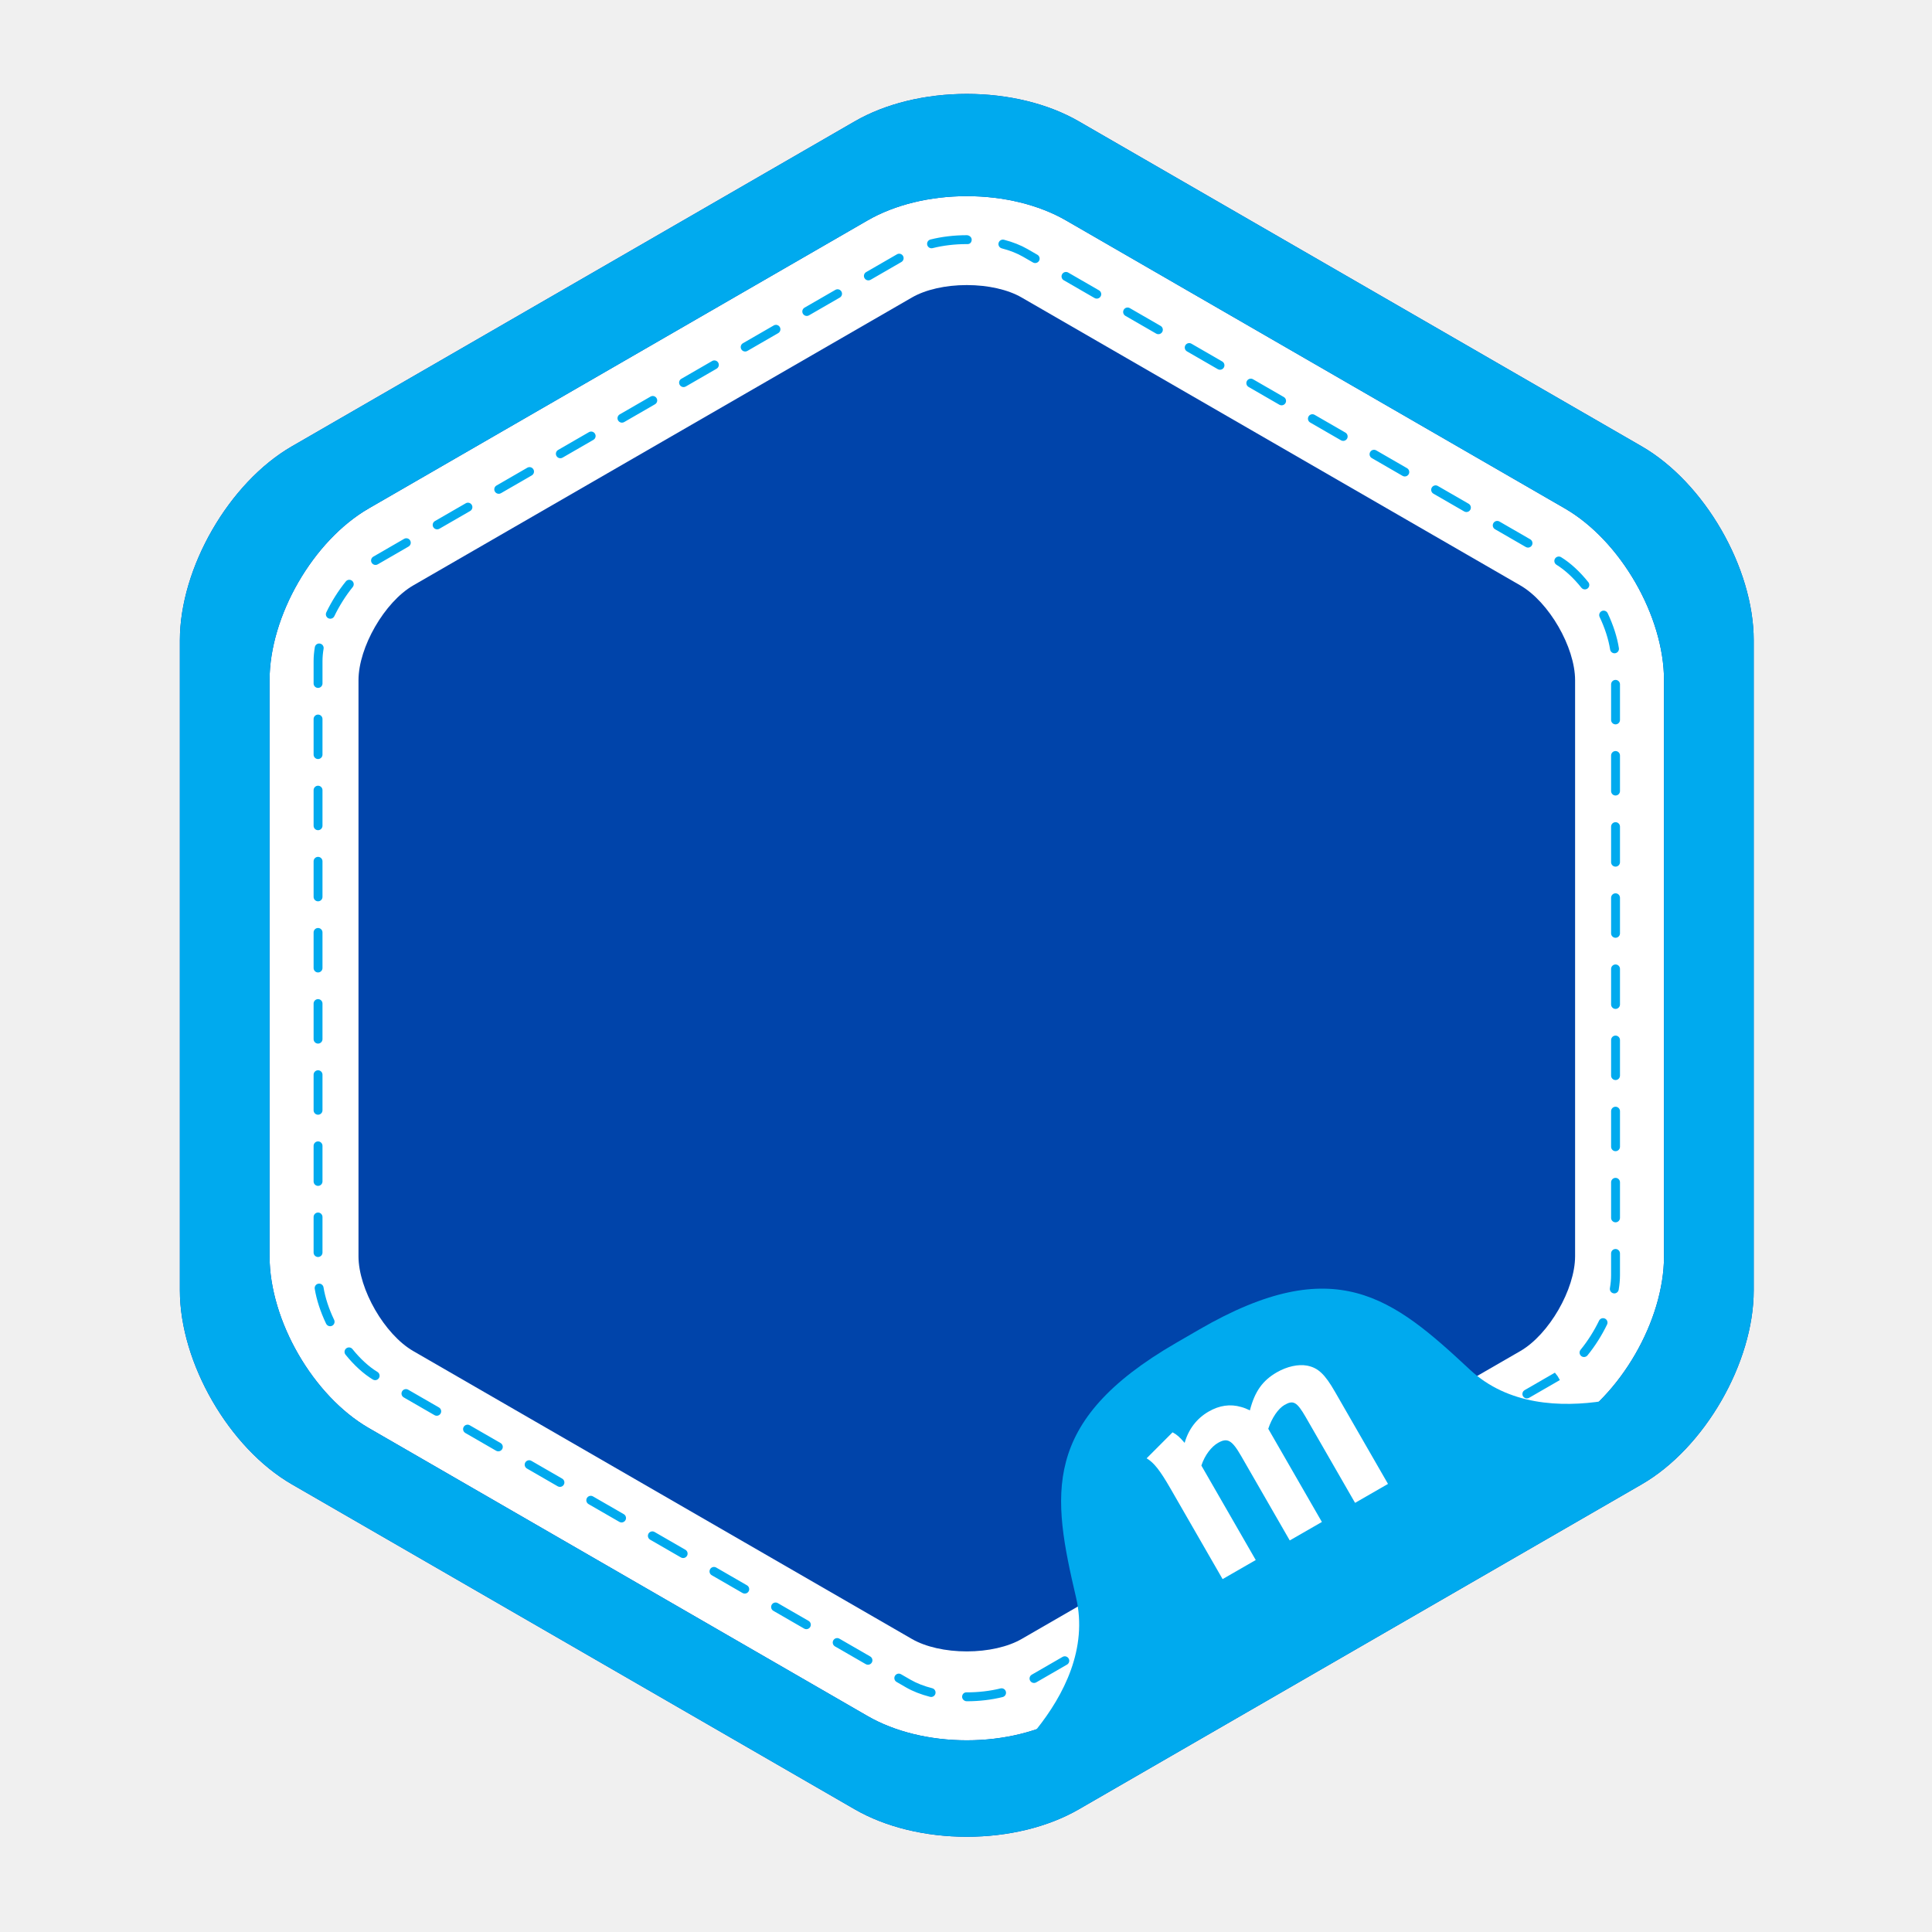
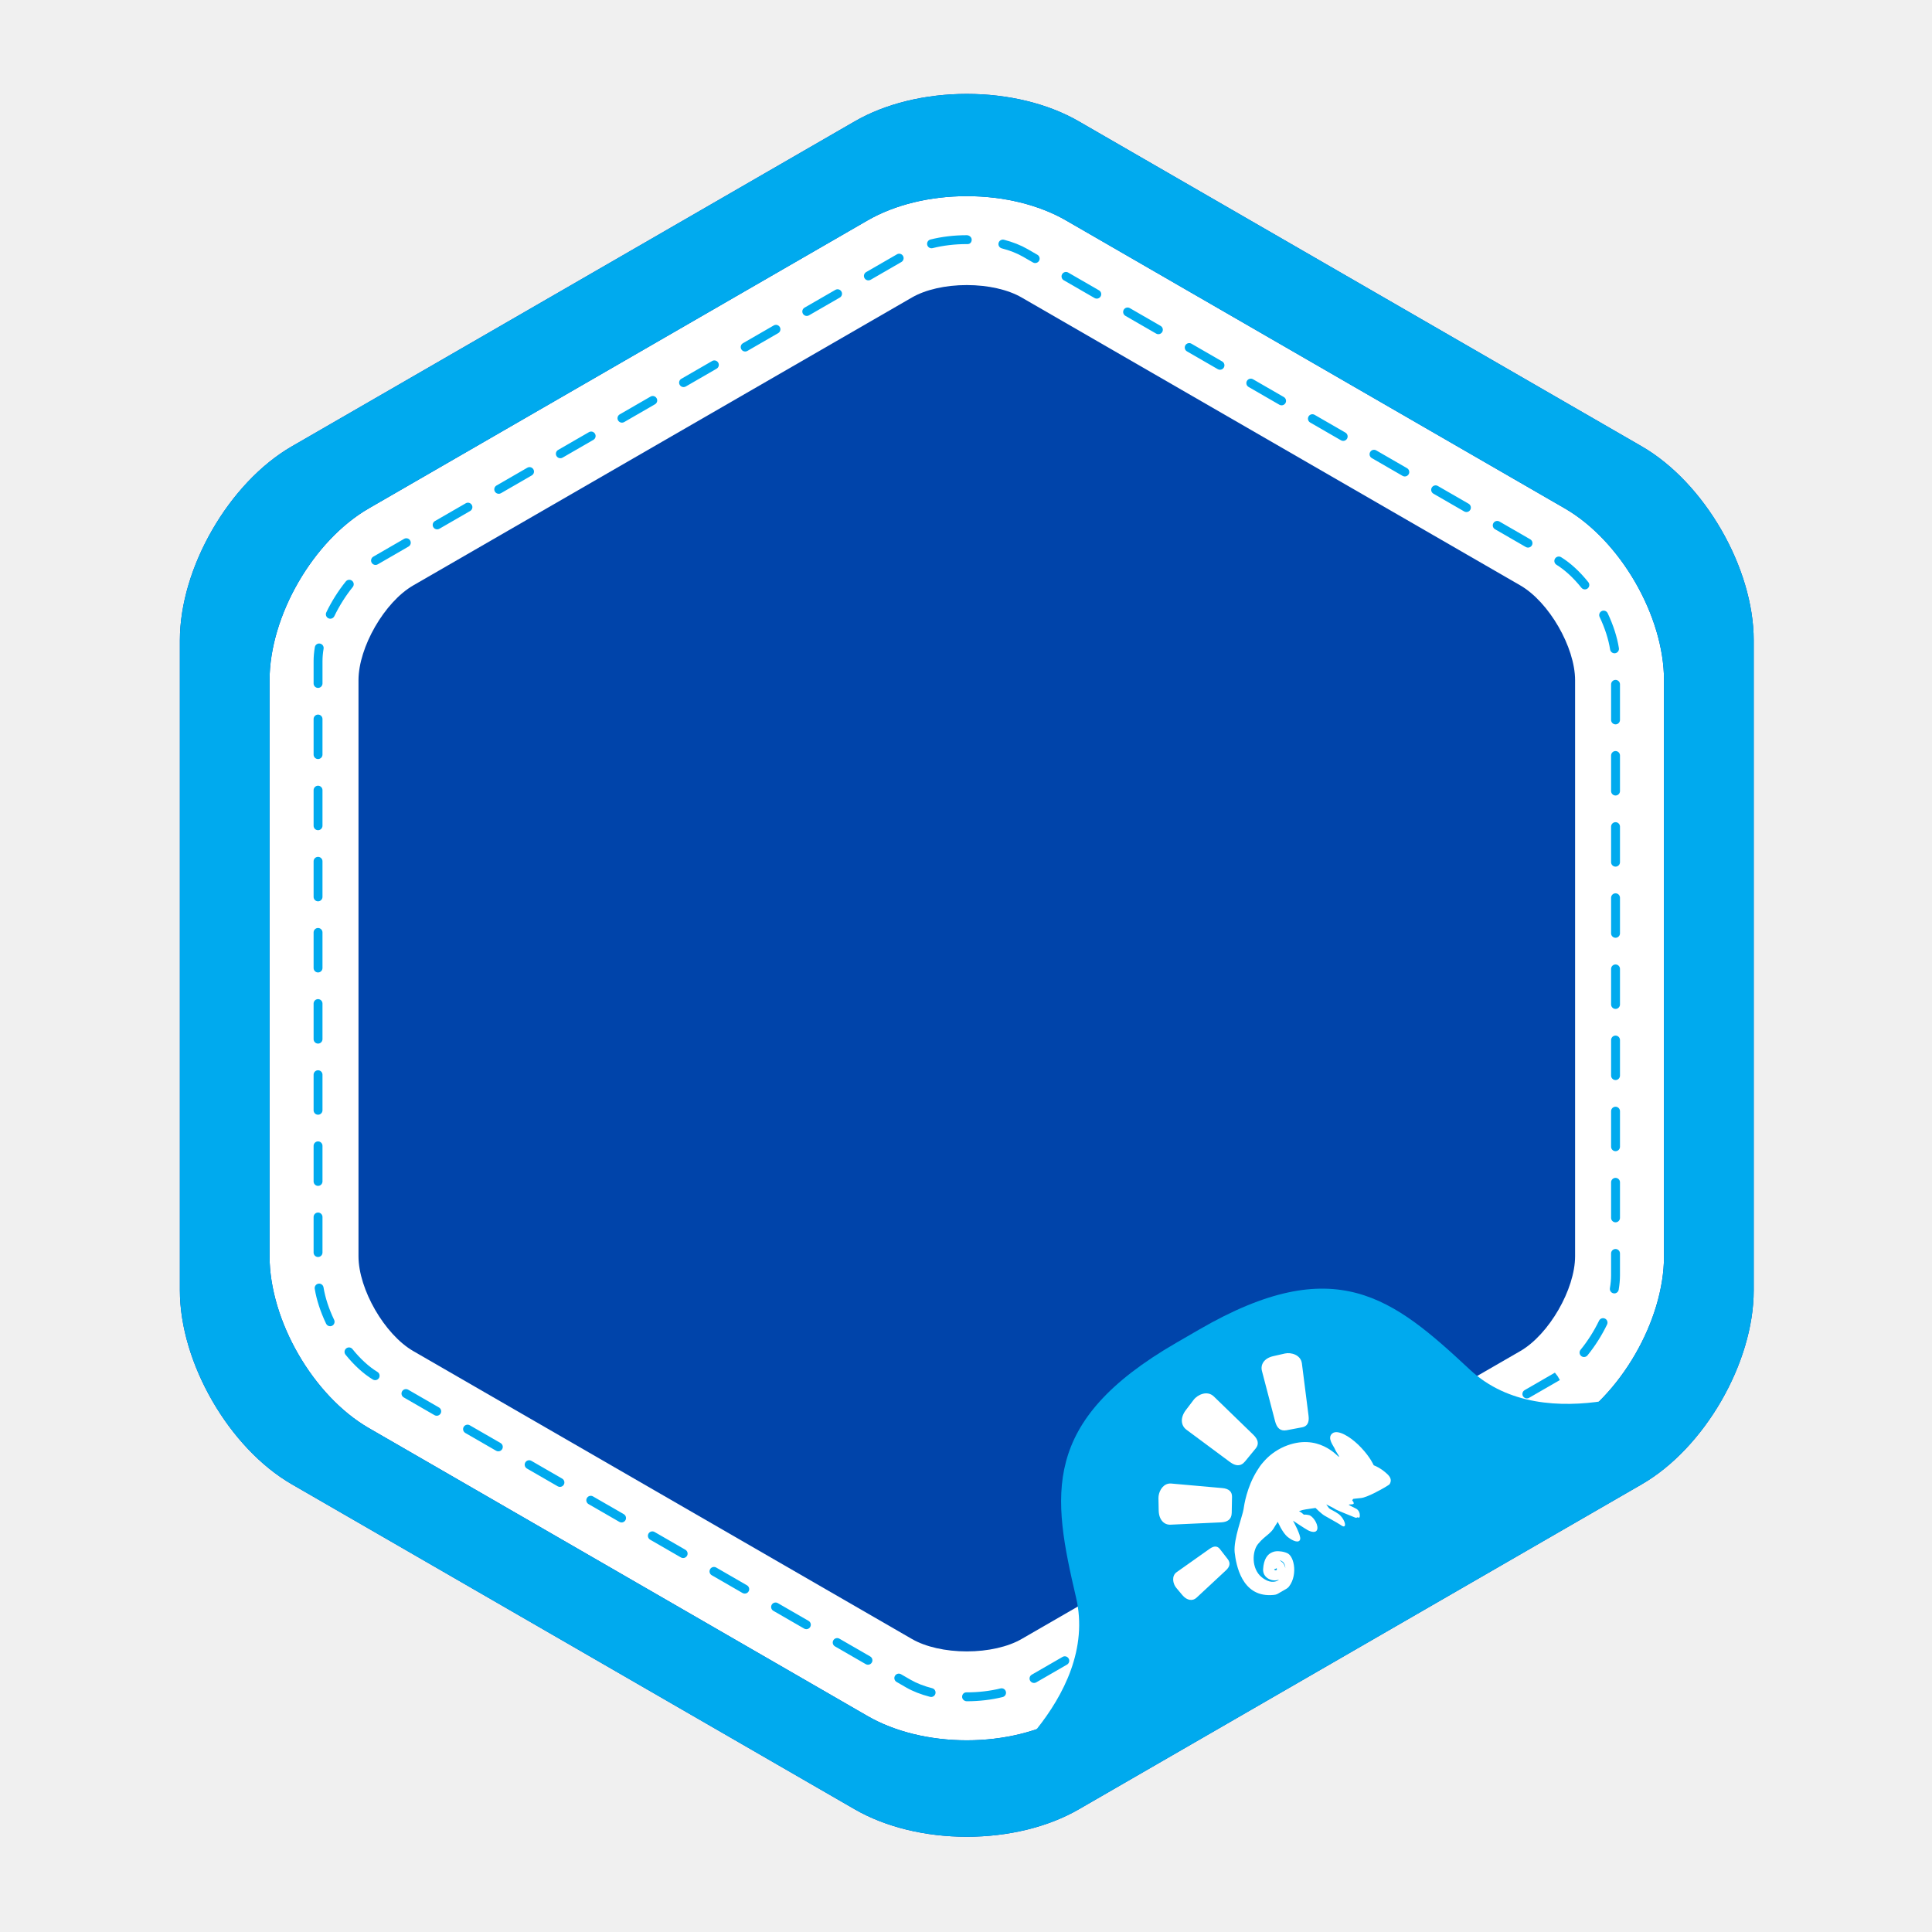
<svg xmlns="http://www.w3.org/2000/svg" xmlns:xlink="http://www.w3.org/1999/xlink" version="1.0" x="0px" y="0px" width="512px" height="512px" viewBox="15 5 200 220" xml:space="preserve">
  <defs>
    <style id="palette">
			
				.color-background { fill: #04A; }
				.color-stitching { fill: #0AE; }
				.color-border { fill: #0AE; }
				.color-detail { fill: #FFF; }
			
		</style>
    <path id="backgroundShape" d="M115.089,214.155c-4.736,0-9.265-1.109-12.754-3.123l-64.099-37.009            c-7.151-4.13-12.754-13.833-12.754-22.091V77.917c0-8.26,5.603-17.962,12.754-22.092            l64.099-37.009c3.489-2.014,8.018-3.122,12.754-3.122c4.737,0,9.268,1.108,12.753,3.122            l64.102,37.009c7.15,4.13,12.754,13.832,12.754,22.092            v74.016c0,8.258-5.604,17.961-12.754,22.091l-64.102,37.008            C124.357,213.045,119.826,214.155,115.089,214.155z" />
  </defs>
  <g id="background" class="color-background">
    <use xlink:href="#backgroundShape" />
  </g>
  <g id="mask" />
  <path id="innerRing" class="color-detail" d="M115.089,203.172c-4.197,0-8.21-0.981-11.3-2.766l-56.793-32.791           c-6.336-3.658-11.3-12.256-11.3-19.572V82.465c0-7.317,4.964-15.914,11.3-19.573l56.793-32.79c3.09-1.783,7.103-2.767,11.3-2.767           s8.21,0.983,11.3,2.767l56.794,32.79c6.336,3.659,11.301,12.256,11.301,19.573v65.579c0,7.316-4.965,15.914-11.301,19.572           l-56.794,32.791C123.299,202.19,119.286,203.172,115.089,203.172z M115.089,37.461c-2.412,0-4.685,0.514-6.237,1.41l-56.794,32.79           c-3.265,1.885-6.236,7.034-6.236,10.804v65.579c0,3.77,2.973,8.918,6.236,10.804l56.793,32.791c1.553,0.896,3.826,1.409,6.237,1.409           c2.412,0,4.687-0.514,6.238-1.409l56.794-32.791c3.264-1.886,6.238-7.034,6.238-10.804V82.465c0-3.77-2.975-8.919-6.238-10.804           l-56.794-32.79C119.776,37.975,117.501,37.461,115.089,37.461z" />
  <path id="stitching" class="color-stitching optional" title="Stitching" d="M115.089,198.725c-0.28,0-0.531-0.227-0.531-0.506c0-0.28,0.201-0.508,0.481-0.508h0.05           c1.333,0,2.661-0.154,3.841-0.447c0.271-0.066,0.545,0.098,0.613,0.369c0.067,0.271-0.098,0.546-0.369,0.613           C117.915,198.56,116.503,198.725,115.089,198.725z M111.029,198.237c-0.042,0-0.084-0.005-0.126-0.016           c-1.038-0.268-1.952-0.626-2.719-1.066l-1.09-0.631c-0.242-0.14-0.325-0.449-0.185-0.691c0.14-0.242,0.448-0.326,0.69-0.186           l1.091,0.629c0.686,0.396,1.515,0.721,2.464,0.965c0.27,0.069,0.434,0.346,0.363,0.616           C111.459,198.086,111.253,198.237,111.029,198.237z M122.744,196.642c-0.175,0-0.345-0.091-0.439-0.253           c-0.14-0.242-0.057-0.553,0.186-0.691l3.507-2.025c0.241-0.139,0.551-0.057,0.691,0.188c0.141,0.241,0.058,0.551-0.186,0.69           l-3.507,2.024C122.917,196.622,122.83,196.642,122.744,196.642z M103.838,194.567c-0.086,0-0.173-0.021-0.253-0.068l-3.507-2.023           c-0.242-0.141-0.325-0.449-0.186-0.691c0.141-0.242,0.45-0.326,0.691-0.186l3.507,2.023c0.242,0.142,0.326,0.449,0.187,0.692           C104.183,194.476,104.013,194.567,103.838,194.567z M129.76,192.593c-0.175,0-0.345-0.091-0.438-0.255           c-0.141-0.241-0.058-0.551,0.185-0.69l3.507-2.024c0.242-0.141,0.552-0.058,0.692,0.186c0.14,0.242,0.057,0.553-0.187,0.691           l-3.507,2.025C129.932,192.571,129.846,192.593,129.76,192.593z M96.823,190.517c-0.086,0-0.173-0.021-0.253-0.067l-3.508-2.024           c-0.241-0.14-0.324-0.449-0.186-0.69c0.14-0.244,0.45-0.328,0.692-0.188l3.507,2.025c0.242,0.141,0.325,0.449,0.186,0.691           C97.168,190.426,96.998,190.517,96.823,190.517z M136.776,188.542c-0.176,0-0.346-0.09-0.439-0.252           c-0.14-0.242-0.057-0.553,0.187-0.691l3.507-2.025c0.24-0.14,0.551-0.058,0.69,0.187c0.141,0.241,0.058,0.552-0.186,0.69           l-3.507,2.025C136.948,188.52,136.862,188.542,136.776,188.542z M89.808,186.465c-0.086,0-0.173-0.02-0.253-0.066l-3.507-2.025           c-0.242-0.139-0.325-0.448-0.185-0.69c0.14-0.243,0.449-0.325,0.69-0.187l3.507,2.025c0.242,0.141,0.325,0.449,0.187,0.691           C90.154,186.375,89.984,186.465,89.808,186.465z M143.79,184.493c-0.175,0-0.345-0.092-0.439-0.254           c-0.14-0.242-0.057-0.552,0.186-0.691l3.508-2.024c0.241-0.142,0.551-0.06,0.691,0.187c0.14,0.242,0.057,0.552-0.186,0.69           l-3.508,2.024C143.963,184.471,143.876,184.493,143.79,184.493z M82.793,182.417c-0.086,0-0.173-0.021-0.253-0.067l-3.508-2.024           c-0.242-0.141-0.325-0.449-0.187-0.691c0.14-0.242,0.45-0.326,0.692-0.186l3.508,2.024c0.242,0.14,0.325,0.448,0.187,0.69           C83.138,182.325,82.968,182.417,82.793,182.417z M150.805,180.442c-0.175,0-0.345-0.091-0.438-0.254           c-0.141-0.242-0.058-0.552,0.186-0.691l3.507-2.024c0.241-0.142,0.552-0.058,0.691,0.187c0.14,0.242,0.057,0.551-0.186,0.69           l-3.508,2.024C150.978,180.42,150.891,180.442,150.805,180.442z M75.779,178.366c-0.086,0-0.174-0.021-0.252-0.068l-3.509-2.023           c-0.241-0.141-0.324-0.449-0.186-0.691c0.14-0.242,0.45-0.326,0.692-0.186l3.508,2.023c0.242,0.142,0.325,0.449,0.186,0.691           C76.123,178.274,75.953,178.366,75.779,178.366z M157.821,176.392c-0.176,0-0.346-0.09-0.439-0.253           c-0.14-0.242-0.057-0.553,0.187-0.691l3.507-2.025c0.24-0.139,0.551-0.057,0.69,0.188c0.141,0.241,0.058,0.551-0.185,0.69           l-3.507,2.024C157.993,176.37,157.906,176.392,157.821,176.392z M68.762,174.315c-0.086,0-0.173-0.021-0.252-0.066l-3.508-2.025           c-0.242-0.141-0.325-0.449-0.186-0.691c0.139-0.242,0.448-0.324,0.691-0.186l3.508,2.025c0.242,0.14,0.325,0.449,0.187,0.69           C69.109,174.225,68.938,174.315,68.762,174.315z M164.835,172.342c-0.175,0-0.345-0.092-0.439-0.254           c-0.14-0.242-0.057-0.553,0.187-0.691l3.507-2.023c0.24-0.142,0.551-0.059,0.691,0.185c0.14,0.243,0.057,0.552-0.186,0.692           l-3.507,2.023C165.009,172.319,164.921,172.342,164.835,172.342z M61.747,170.266c-0.086,0-0.173-0.021-0.252-0.066l-3.508-2.025           c-0.242-0.141-0.326-0.449-0.187-0.691c0.141-0.242,0.45-0.326,0.692-0.186l3.508,2.023c0.242,0.141,0.325,0.45,0.186,0.692           C62.093,170.175,61.923,170.266,61.747,170.266z M171.85,168.292c-0.175,0-0.345-0.09-0.438-0.254           c-0.141-0.242-0.058-0.551,0.186-0.69l3.507-2.024c0.24-0.142,0.552-0.059,0.692,0.186c0.14,0.242,0.057,0.552-0.186,0.691           l-3.508,2.024C172.025,168.269,171.937,168.292,171.85,168.292z M54.733,166.215c-0.087,0-0.174-0.021-0.253-0.067l-3.507-2.024           c-0.241-0.141-0.326-0.449-0.186-0.691c0.14-0.243,0.449-0.324,0.691-0.186l3.508,2.024c0.241,0.14,0.324,0.449,0.185,0.69           C55.077,166.125,54.908,166.215,54.733,166.215z M178.866,164.241c-0.175,0-0.346-0.091-0.439-0.252           c-0.14-0.242-0.057-0.553,0.187-0.693l3.445-1.988l0.314,0.402l0.251,0.439l-3.505,2.023           C179.039,164.22,178.952,164.241,178.866,164.241z M47.718,162.163c-0.089,0-0.18-0.023-0.262-0.074           c-1.062-0.643-2.137-1.623-3.11-2.832c-0.176-0.217-0.142-0.535,0.076-0.711c0.218-0.178,0.537-0.143,0.712,0.076           c0.9,1.119,1.885,2.019,2.848,2.603c0.238,0.146,0.314,0.456,0.17,0.694C48.056,162.077,47.889,162.163,47.718,162.163z            M185.375,159.526c-0.113,0-0.227-0.037-0.32-0.113c-0.217-0.178-0.249-0.496-0.071-0.713c0.805-0.986,1.532-2.131,2.104-3.314           c0.123-0.251,0.424-0.355,0.676-0.235c0.252,0.123,0.357,0.425,0.235,0.677c-0.607,1.254-1.378,2.469-2.231,3.514           C185.667,159.463,185.521,159.526,185.375,159.526z M42.592,156.02c-0.188,0-0.37-0.105-0.458-0.288           c-0.643-1.346-1.09-2.721-1.295-3.978c-0.044-0.275,0.144-0.535,0.419-0.58c0.273-0.047,0.536,0.142,0.581,0.418           c0.189,1.162,0.606,2.441,1.209,3.701c0.121,0.254,0.014,0.556-0.238,0.677C42.74,156.004,42.665,156.02,42.592,156.02z            M188.824,152.282c-0.029,0-0.059-0.004-0.087-0.009c-0.276-0.048-0.461-0.31-0.414-0.585c0.089-0.512,0.134-1.005,0.134-1.466           v-2.49c0-0.28,0.227-0.507,0.506-0.507s0.506,0.227,0.506,0.507v2.49c0,0.519-0.05,1.067-0.146,1.638           C189.281,152.106,189.066,152.282,188.824,152.282z M41.216,148.137c-0.28,0-0.506-0.227-0.506-0.506v-4.051           c0-0.279,0.227-0.506,0.506-0.506s0.506,0.227,0.506,0.506v4.051C41.722,147.911,41.495,148.137,41.216,148.137z M188.964,144.188           c-0.28,0-0.506-0.227-0.506-0.507v-4.05c0-0.279,0.227-0.506,0.506-0.506s0.506,0.227,0.506,0.506v4.05           C189.47,143.961,189.243,144.188,188.964,144.188z M41.216,140.038c-0.28,0-0.506-0.228-0.506-0.508v-4.05           c0-0.28,0.227-0.507,0.506-0.507s0.506,0.227,0.506,0.507v4.05C41.722,139.81,41.495,140.038,41.216,140.038z M188.964,136.088           c-0.28,0-0.506-0.227-0.506-0.506v-4.051c0-0.279,0.227-0.507,0.506-0.507s0.506,0.228,0.506,0.507v4.051           C189.47,135.862,189.243,136.088,188.964,136.088z M41.216,131.936c-0.28,0-0.506-0.227-0.506-0.507v-4.05           c0-0.279,0.227-0.506,0.506-0.506s0.506,0.227,0.506,0.506v4.05C41.722,131.709,41.495,131.936,41.216,131.936z M188.964,127.987           c-0.28,0-0.506-0.227-0.506-0.506v-4.051c0-0.279,0.227-0.506,0.506-0.506s0.506,0.227,0.506,0.506v4.051           C189.47,127.761,189.243,127.987,188.964,127.987z M41.216,123.836c-0.28,0-0.506-0.228-0.506-0.506v-4.051           c0-0.279,0.227-0.507,0.506-0.507s0.506,0.228,0.506,0.507v4.051C41.722,123.609,41.495,123.836,41.216,123.836z M188.964,119.887           c-0.28,0-0.506-0.227-0.506-0.506v-4.051c0-0.279,0.227-0.506,0.506-0.506s0.506,0.227,0.506,0.506v4.051           C189.47,119.661,189.243,119.887,188.964,119.887z M41.216,115.735c-0.28,0-0.506-0.227-0.506-0.506v-4.051           c0-0.279,0.227-0.506,0.506-0.506s0.506,0.227,0.506,0.506v4.051C41.722,115.509,41.495,115.735,41.216,115.735z M188.964,111.787           c-0.28,0-0.506-0.227-0.506-0.507v-4.05c0-0.28,0.227-0.507,0.506-0.507s0.506,0.227,0.506,0.507v4.05           C189.47,111.56,189.243,111.787,188.964,111.787z M41.216,107.635c-0.28,0-0.506-0.226-0.506-0.506v-4.05           c0-0.28,0.227-0.507,0.506-0.507s0.506,0.227,0.506,0.507v4.05C41.722,107.409,41.495,107.635,41.216,107.635z M188.964,103.686           c-0.28,0-0.506-0.227-0.506-0.507v-4.05c0-0.28,0.227-0.506,0.506-0.506s0.506,0.226,0.506,0.506v4.05           C189.47,103.46,189.243,103.686,188.964,103.686z M41.216,99.535c-0.28,0-0.506-0.227-0.506-0.507v-4.05           c0-0.28,0.227-0.507,0.506-0.507s0.506,0.227,0.506,0.507v4.05C41.722,99.308,41.495,99.535,41.216,99.535z M188.964,95.586           c-0.28,0-0.506-0.227-0.506-0.507v-4.05c0-0.279,0.227-0.506,0.506-0.506s0.506,0.227,0.506,0.506v4.05           C189.47,95.359,189.243,95.586,188.964,95.586z M41.216,91.434c-0.28,0-0.506-0.227-0.506-0.507v-4.05           c0-0.28,0.227-0.506,0.506-0.506s0.506,0.226,0.506,0.506v4.05C41.722,91.208,41.495,91.434,41.216,91.434z M188.964,87.485           c-0.28,0-0.506-0.227-0.506-0.506v-4.051c0-0.279,0.227-0.506,0.506-0.506s0.506,0.227,0.506,0.506v4.051           C189.47,87.259,189.243,87.485,188.964,87.485z M41.216,83.334c-0.28,0-0.506-0.227-0.506-0.506v-2.543           c0-0.502,0.047-1.034,0.139-1.584c0.046-0.276,0.304-0.468,0.583-0.416c0.275,0.046,0.461,0.307,0.416,0.582           c-0.083,0.495-0.125,0.973-0.125,1.418v2.543C41.722,83.107,41.495,83.334,41.216,83.334z M188.847,79.391           c-0.244,0-0.46-0.178-0.5-0.427c-0.182-1.161-0.595-2.442-1.194-3.706c-0.12-0.253-0.013-0.555,0.24-0.675           c0.247-0.119,0.555-0.013,0.675,0.24c0.64,1.351,1.083,2.728,1.279,3.982c0.044,0.276-0.145,0.536-0.421,0.579           C188.901,79.389,188.873,79.391,188.847,79.391z M42.614,75.455c-0.074,0-0.148-0.016-0.22-0.05           c-0.252-0.121-0.357-0.424-0.236-0.676c0.603-1.254,1.372-2.471,2.222-3.52c0.176-0.217,0.495-0.251,0.712-0.074           c0.217,0.176,0.25,0.495,0.074,0.712c-0.801,0.988-1.525,2.137-2.095,3.32C42.983,75.35,42.801,75.455,42.614,75.455z            M185.471,72.115c-0.147,0-0.295-0.065-0.396-0.189c-0.896-1.12-1.876-2.024-2.837-2.616c-0.238-0.146-0.312-0.459-0.166-0.696           c0.146-0.238,0.458-0.312,0.695-0.166c1.06,0.652,2.131,1.637,3.098,2.846c0.174,0.218,0.14,0.536-0.079,0.712           C185.695,72.079,185.582,72.115,185.471,72.115z M47.762,69.331c-0.172,0-0.34-0.088-0.435-0.246           c-0.144-0.24-0.065-0.551,0.175-0.694l3.513-2.03c0.241-0.14,0.553-0.058,0.691,0.186c0.14,0.242,0.057,0.552-0.186,0.691           l-3.5,2.022C47.942,69.308,47.851,69.331,47.762,69.331z M178.999,67.356c-0.086,0-0.173-0.021-0.253-0.067l-3.508-2.025           c-0.242-0.14-0.325-0.449-0.186-0.691c0.14-0.242,0.449-0.326,0.691-0.186l3.508,2.025c0.242,0.14,0.325,0.449,0.186,0.691           C179.344,67.266,179.174,67.356,178.999,67.356z M54.778,65.28c-0.176,0-0.346-0.091-0.439-0.254           c-0.14-0.242-0.057-0.551,0.187-0.691l3.507-2.024c0.24-0.141,0.551-0.058,0.69,0.185c0.141,0.242,0.058,0.552-0.185,0.692           l-3.507,2.024C54.95,65.259,54.865,65.28,54.778,65.28z M171.985,63.307c-0.086,0-0.174-0.022-0.253-0.068l-3.509-2.024           c-0.241-0.141-0.324-0.45-0.185-0.692c0.14-0.241,0.449-0.326,0.69-0.185l3.509,2.024c0.241,0.14,0.324,0.45,0.186,0.692           C172.328,63.216,172.158,63.307,171.985,63.307z M61.792,61.229c-0.175,0-0.345-0.09-0.439-0.253           c-0.14-0.242-0.057-0.552,0.187-0.691l3.507-2.025c0.241-0.141,0.551-0.058,0.692,0.186c0.14,0.242,0.057,0.552-0.187,0.691           l-3.507,2.025C61.966,61.208,61.879,61.229,61.792,61.229z M164.969,59.256c-0.086,0-0.173-0.021-0.253-0.067l-3.507-2.025           c-0.242-0.14-0.325-0.449-0.186-0.691c0.14-0.243,0.449-0.325,0.691-0.186l3.507,2.025c0.242,0.14,0.325,0.449,0.187,0.691           C165.313,59.166,165.143,59.256,164.969,59.256z M68.807,57.18c-0.175,0-0.345-0.091-0.438-0.253           c-0.141-0.242-0.058-0.552,0.186-0.692l3.508-2.025c0.241-0.141,0.552-0.058,0.692,0.186c0.14,0.242,0.057,0.552-0.186,0.691           l-3.509,2.026C68.98,57.158,68.893,57.18,68.807,57.18z M157.953,55.206c-0.086,0-0.173-0.021-0.253-0.068l-3.507-2.024           c-0.242-0.14-0.325-0.449-0.187-0.691c0.14-0.243,0.45-0.326,0.692-0.186l3.507,2.024c0.242,0.141,0.325,0.45,0.186,0.692           C158.298,55.115,158.128,55.206,157.953,55.206z M75.823,53.129c-0.175,0-0.346-0.091-0.439-0.253           c-0.14-0.242-0.057-0.552,0.186-0.691l3.508-2.025c0.241-0.141,0.551-0.057,0.691,0.186c0.141,0.242,0.058,0.552-0.186,0.691           l-3.508,2.025C75.995,53.107,75.908,53.129,75.823,53.129z M150.938,51.155c-0.086,0-0.173-0.021-0.253-0.067l-3.507-2.025           c-0.242-0.14-0.325-0.449-0.186-0.691s0.45-0.326,0.691-0.186l3.508,2.025c0.241,0.14,0.324,0.449,0.186,0.691           C151.283,51.065,151.114,51.155,150.938,51.155z M82.838,49.079c-0.175,0-0.345-0.091-0.438-0.254           c-0.141-0.242-0.058-0.552,0.186-0.691l3.507-2.025c0.24-0.14,0.551-0.057,0.692,0.186c0.14,0.242,0.057,0.552-0.187,0.692           l-3.507,2.024C83.011,49.057,82.924,49.079,82.838,49.079z M143.923,47.105c-0.086,0-0.173-0.021-0.252-0.067l-3.507-2.025           c-0.242-0.14-0.325-0.449-0.187-0.691c0.141-0.243,0.45-0.325,0.692-0.186l3.507,2.025c0.242,0.14,0.325,0.449,0.186,0.691           C144.268,47.015,144.098,47.105,143.923,47.105z M89.853,45.028c-0.175,0-0.345-0.09-0.438-0.253           c-0.14-0.242-0.057-0.552,0.185-0.691l3.508-2.025c0.239-0.141,0.552-0.058,0.691,0.186c0.14,0.242,0.057,0.552-0.186,0.691           l-3.508,2.025C90.027,45.007,89.939,45.028,89.853,45.028z M136.908,43.056c-0.086,0-0.173-0.022-0.252-0.068l-3.507-2.024           c-0.242-0.141-0.325-0.45-0.187-0.692c0.139-0.242,0.449-0.325,0.692-0.186l3.507,2.025c0.242,0.141,0.325,0.449,0.185,0.691           C137.253,42.965,137.083,43.056,136.908,43.056z M96.868,40.978c-0.175,0-0.345-0.091-0.439-0.253           c-0.14-0.242-0.057-0.552,0.186-0.692l3.507-2.024c0.241-0.141,0.551-0.059,0.691,0.185c0.141,0.243,0.058,0.552-0.186,0.692           L97.12,40.91C97.041,40.956,96.954,40.978,96.868,40.978z M129.892,39.005c-0.086,0-0.173-0.021-0.252-0.067l-3.507-2.025           c-0.242-0.14-0.326-0.449-0.186-0.691c0.14-0.243,0.448-0.325,0.691-0.186l3.507,2.025c0.242,0.14,0.325,0.449,0.186,0.691           C130.239,38.915,130.069,39.005,129.892,39.005z M103.883,36.928c-0.175,0-0.345-0.091-0.438-0.253           c-0.141-0.242-0.058-0.552,0.186-0.692l3.507-2.024c0.241-0.141,0.552-0.059,0.691,0.186c0.14,0.242,0.057,0.552-0.187,0.691           l-3.507,2.025C104.056,36.906,103.969,36.928,103.883,36.928z M122.877,34.955c-0.086,0-0.173-0.021-0.252-0.068l-1.137-0.656           c-0.673-0.389-1.486-0.708-2.415-0.95c-0.271-0.071-0.434-0.348-0.362-0.618s0.347-0.432,0.618-0.362           c1.016,0.266,1.913,0.62,2.665,1.054l1.137,0.656c0.242,0.141,0.325,0.45,0.186,0.692           C123.222,34.864,123.053,34.955,122.877,34.955z M111.076,33.27c-0.228,0-0.434-0.152-0.491-0.382           c-0.068-0.271,0.096-0.547,0.367-0.615c1.271-0.321,2.703-0.491,4.137-0.491c0.28,0,0.56,0.227,0.56,0.507           c0,0.279-0.175,0.506-0.454,0.506h-0.112c-1.345,0-2.689,0.159-3.881,0.46C111.159,33.266,111.117,33.27,111.076,33.27z" />
  <g id="glyph" />
-   <g id="tab" class="optional" title="Mozilla Tab">
+   <g id="tab" class="optional" title="Chamilo Tab">
    <path class="color-border" d="M123.457,203.577l65.297-37.799l-0.824-1.423l-0.294,0.17           c-4.923,0.761-10.909,0.496-15.256-3.56c-8.746-8.156-15.314-13.549-30.813-4.577c-0.522,0.302-2.136,1.235-2.657,1.538           c-15.499,8.972-14.094,17.354-11.375,29c1.351,5.789-1.401,11.111-4.511,15.003l-0.39,0.226L123.457,203.577z" />
-     <path class="color-detail" d="M138.521,168.101c0.485,0.249,0.804,0.537,1.377,1.201c0.439-1.56,1.383-2.789,2.735-3.567            c1.222-0.703,2.453-0.884,3.695-0.521c0.326,0.084,0.678,0.23,1,0.387c0.555-2.161,1.45-3.402,3.07-4.335            c1.153-0.664,2.445-0.948,3.443-0.759c1.249,0.242,2.012,0.955,3.173,2.974l6.04,10.495l-3.75,2.158l-5.606-9.744            c-1.018-1.766-1.422-1.986-2.428-1.408c-0.721,0.414-1.45,1.488-1.851,2.717l6.106,10.61l-3.659,2.104l-5.527-9.604            c-1.06-1.843-1.576-2.12-2.648-1.503c-0.714,0.41-1.489,1.35-1.888,2.58l6.19,10.757l-3.774,2.172l-5.925-10.296            c-1.227-2.131-1.903-2.969-2.725-3.459L138.521,168.101z" />
+     <path class="color-detail" d="m 151.314,159.126 -1.34,0.305 c -1.021,0.233 -1.465,0.949 -1.275,1.679 l 1.502,5.747 c 0.191,0.73 0.583,1.141 1.308,1.005 l 1.781,-0.335 c 0.574,-0.108 0.812,-0.558 0.717,-1.306 l -0.758,-5.967 c -0.122,-0.96 -1.215,-1.292 -1.935,-1.128 z m -9.341,4.588 c -0.425,0.108 -0.817,0.38 -1.054,0.691 l -0.882,1.161 c -0.672,0.884 -0.565,1.771 0.065,2.238 l 4.958,3.68 c 0.63,0.467 1.217,0.537 1.713,-0.067 l 1.218,-1.483 c 0.393,-0.478 0.291,-1.008 -0.273,-1.555 l -4.502,-4.365 c -0.362,-0.351 -0.819,-0.409 -1.243,-0.302 z m 15.038,4.379 c -0.11,0.019 -0.209,0.06 -0.293,0.127 -0.67,0.531 0.194,1.491 0.298,1.809 0.129,0.335 0.553,0.84 0.446,0.86 -0.131,0.002 -2.33,-2.797 -6.201,-1.17 -0.996,0.434 -1.801,1.058 -2.413,1.78 -0.274,0.299 -0.496,0.633 -0.698,0.963 -1.184,1.886 -1.479,3.94 -1.546,4.402 -0.106,0.717 -1.156,3.431 -1.013,4.887 0.168,1.474 0.812,5.016 4.13,4.886 0.394,-0.007 0.756,-0.075 1.062,-0.201 0.306,-0.125 0.578,-0.311 0.779,-0.528 1.281,-1.252 0.879,-3.738 -0.018,-4.064 -0.262,-0.108 -0.517,-0.172 -0.784,-0.189 -0.292,-0.035 -0.598,-0.023 -0.862,0.094 -0.574,0.22 -0.994,0.794 -1.065,1.931 -0.054,0.999 0.995,1.431 1.662,1.238 0.042,-0.008 0.107,-0.02 0.145,-0.05 0,0 -0.035,0.052 -0.133,0.115 -0.281,0.143 -0.922,0.353 -1.828,-0.378 -1.219,-0.984 -1.091,-2.985 -0.427,-3.784 0.428,-0.53 0.871,-0.861 1.251,-1.18 0.188,-0.17 0.355,-0.336 0.492,-0.542 0.086,-0.128 0.149,-0.253 0.218,-0.355 0.206,-0.308 0.288,-0.458 0.288,-0.458 0,0 0.521,1.25 1.141,1.74 0.62,0.49 1.301,0.72 1.411,0.251 0.113,-0.448 -0.817,-2.115 -0.817,-2.115 0,0 1.309,0.877 1.676,1.078 0.368,0.201 1.045,0.409 1.105,-0.209 0.038,-0.614 -0.576,-1.42 -0.965,-1.504 -0.369,-0.086 -0.581,-0.049 -0.581,-0.049 0,0 -0.266,-0.243 -0.388,-0.309 -0.144,-0.062 -0.165,-0.059 -0.165,-0.059 0,0 0.17,-0.144 0.769,-0.234 0.62,-0.094 1.112,-0.165 1.112,-0.165 0,0 0.709,0.721 1.098,0.918 0.372,0.222 1.326,0.739 1.677,0.965 0.329,0.23 0.524,0.328 0.584,0.073 0.042,-0.254 -0.228,-0.856 -0.696,-1.24 -0.485,-0.358 -0.955,-0.516 -1.144,-0.705 -0.176,-0.236 -0.297,-0.416 -0.297,-0.416 0,0 0.895,0.438 1.123,0.597 0.245,0.134 1.815,0.76 2.077,0.868 0.266,0.13 0.352,4.7e-4 0.352,4.7e-4 0,0 0.194,0.099 0.242,-1e-4 0.047,-0.099 0.106,-0.717 -0.404,-0.981 -0.537,-0.281 -0.846,-0.403 -0.812,-0.454 0.012,-0.047 0.509,0.017 0.548,-0.125 0.022,-0.117 -0.074,-0.278 -0.146,-0.31 -0.055,-0.057 0.091,-0.219 0.091,-0.219 0,0 0.17,-0.031 0.883,-0.098 0.713,-0.067 2.361,-1.006 2.697,-1.204 0.336,-0.198 0.51,-0.321 0.51,-0.321 0,0 0.193,-0.148 0.187,-0.529 -7.5e-4,-0.021 -0.008,-0.043 -0.012,-0.064 l -0.012,-0.065 c -0.087,-0.343 -0.503,-0.691 -0.963,-1.032 -0.532,-0.372 -0.956,-0.517 -0.956,-0.517 0,0 -0.363,-0.876 -1.407,-1.983 -0.895,-0.972 -2.238,-1.911 -3.009,-1.775 z m -18.974,5.858 c -0.729,0.148 -1.135,1.004 -1.122,1.658 l 0.028,1.391 c 0.02,1.06 0.613,1.652 1.344,1.618 l 5.759,-0.265 c 0.731,-0.034 1.2,-0.335 1.213,-1.082 l 0.033,-1.833 c 0.01,-0.591 -0.372,-0.922 -1.101,-0.987 l -5.821,-0.518 c -0.117,-0.013 -0.228,-0.003 -0.332,0.018 z m 5.063,7.217 c -0.108,0.041 -0.221,0.103 -0.339,0.186 l -3.775,2.672 c -0.607,0.43 -0.429,1.322 -0.052,1.772 l 0.702,0.839 c 0.535,0.639 1.186,0.696 1.611,0.301 l 3.351,-3.118 c 0.426,-0.396 0.56,-0.823 0.2,-1.287 l -0.885,-1.139 c -0.214,-0.275 -0.489,-0.349 -0.813,-0.227 z m 7.608,1.486 c 0,0 0.115,0.021 0.267,0.128 0.072,0.032 0.147,0.085 0.21,0.186 0.177,0.236 0.174,0.573 0.174,0.573 0,0 -0.099,-0.407 -0.288,-0.596 -0.025,-0.017 -0.051,-0.036 -0.076,-0.055 -0.16,-0.15 -0.286,-0.237 -0.286,-0.237 z m -0.355,0.934 c 0.031,0.003 0.054,0.032 0.047,0.112 -0.009,0.09 -0.068,0.103 -0.111,0.111 -0.106,0.02 -0.204,-0.03 -0.186,-0.167 0.055,0.057 0.097,0.049 0.153,-0.006 0.028,-0.028 0.067,-0.052 0.098,-0.049 z" />
  </g>
  <path id="outerRing" class="color-border" d="M191.944,55.825l-64.102-37.009c-3.485-2.014-8.016-3.122-12.753-3.122           c-4.736,0-9.265,1.108-12.754,3.122L38.237,55.825c-7.151,4.13-12.754,13.832-12.754,22.092v74.015           c0,8.258,5.603,17.961,12.754,22.091l64.099,37.009c3.489,2.014,8.018,3.123,12.754,3.123c4.737,0,9.268-1.109,12.753-3.123           l64.102-37.008c7.15-4.13,12.754-13.833,12.754-22.091V77.917C204.698,69.657,199.094,59.955,191.944,55.825z M194.484,148.043           c0,7.316-4.965,15.914-11.301,19.572l-56.794,32.791c-3.09,1.783-7.103,2.766-11.3,2.766s-8.21-0.981-11.3-2.766l-56.793-32.791           c-6.336-3.658-11.3-12.256-11.3-19.572V82.465c0-7.317,4.964-15.914,11.3-19.573l56.793-32.79c3.09-1.783,7.103-2.767,11.3-2.767           s8.21,0.983,11.3,2.767l56.794,32.79c6.336,3.659,11.301,12.256,11.301,19.573V148.043z" />
  <radialGradient id="glossGradient" cx="115" cy="-160" r="400" gradientUnits="userSpaceOnUse">
    <stop offset="0.50" style="stop-color: #FFF; stop-opacity: 0.1;" />
    <stop offset="0.75" style="stop-color: #FFF; stop-opacity: 1.0;" />
    <stop offset="0.75" style="stop-color: #FFF; stop-opacity: 0.0;" />
  </radialGradient>
  <g id="gloss" class="optional" title="Glossy Overlay" display="none">
    <use xlink:href="#backgroundShape" style="fill: url(#glossGradient); opacity: 0.1;" />
  </g>
</svg>
